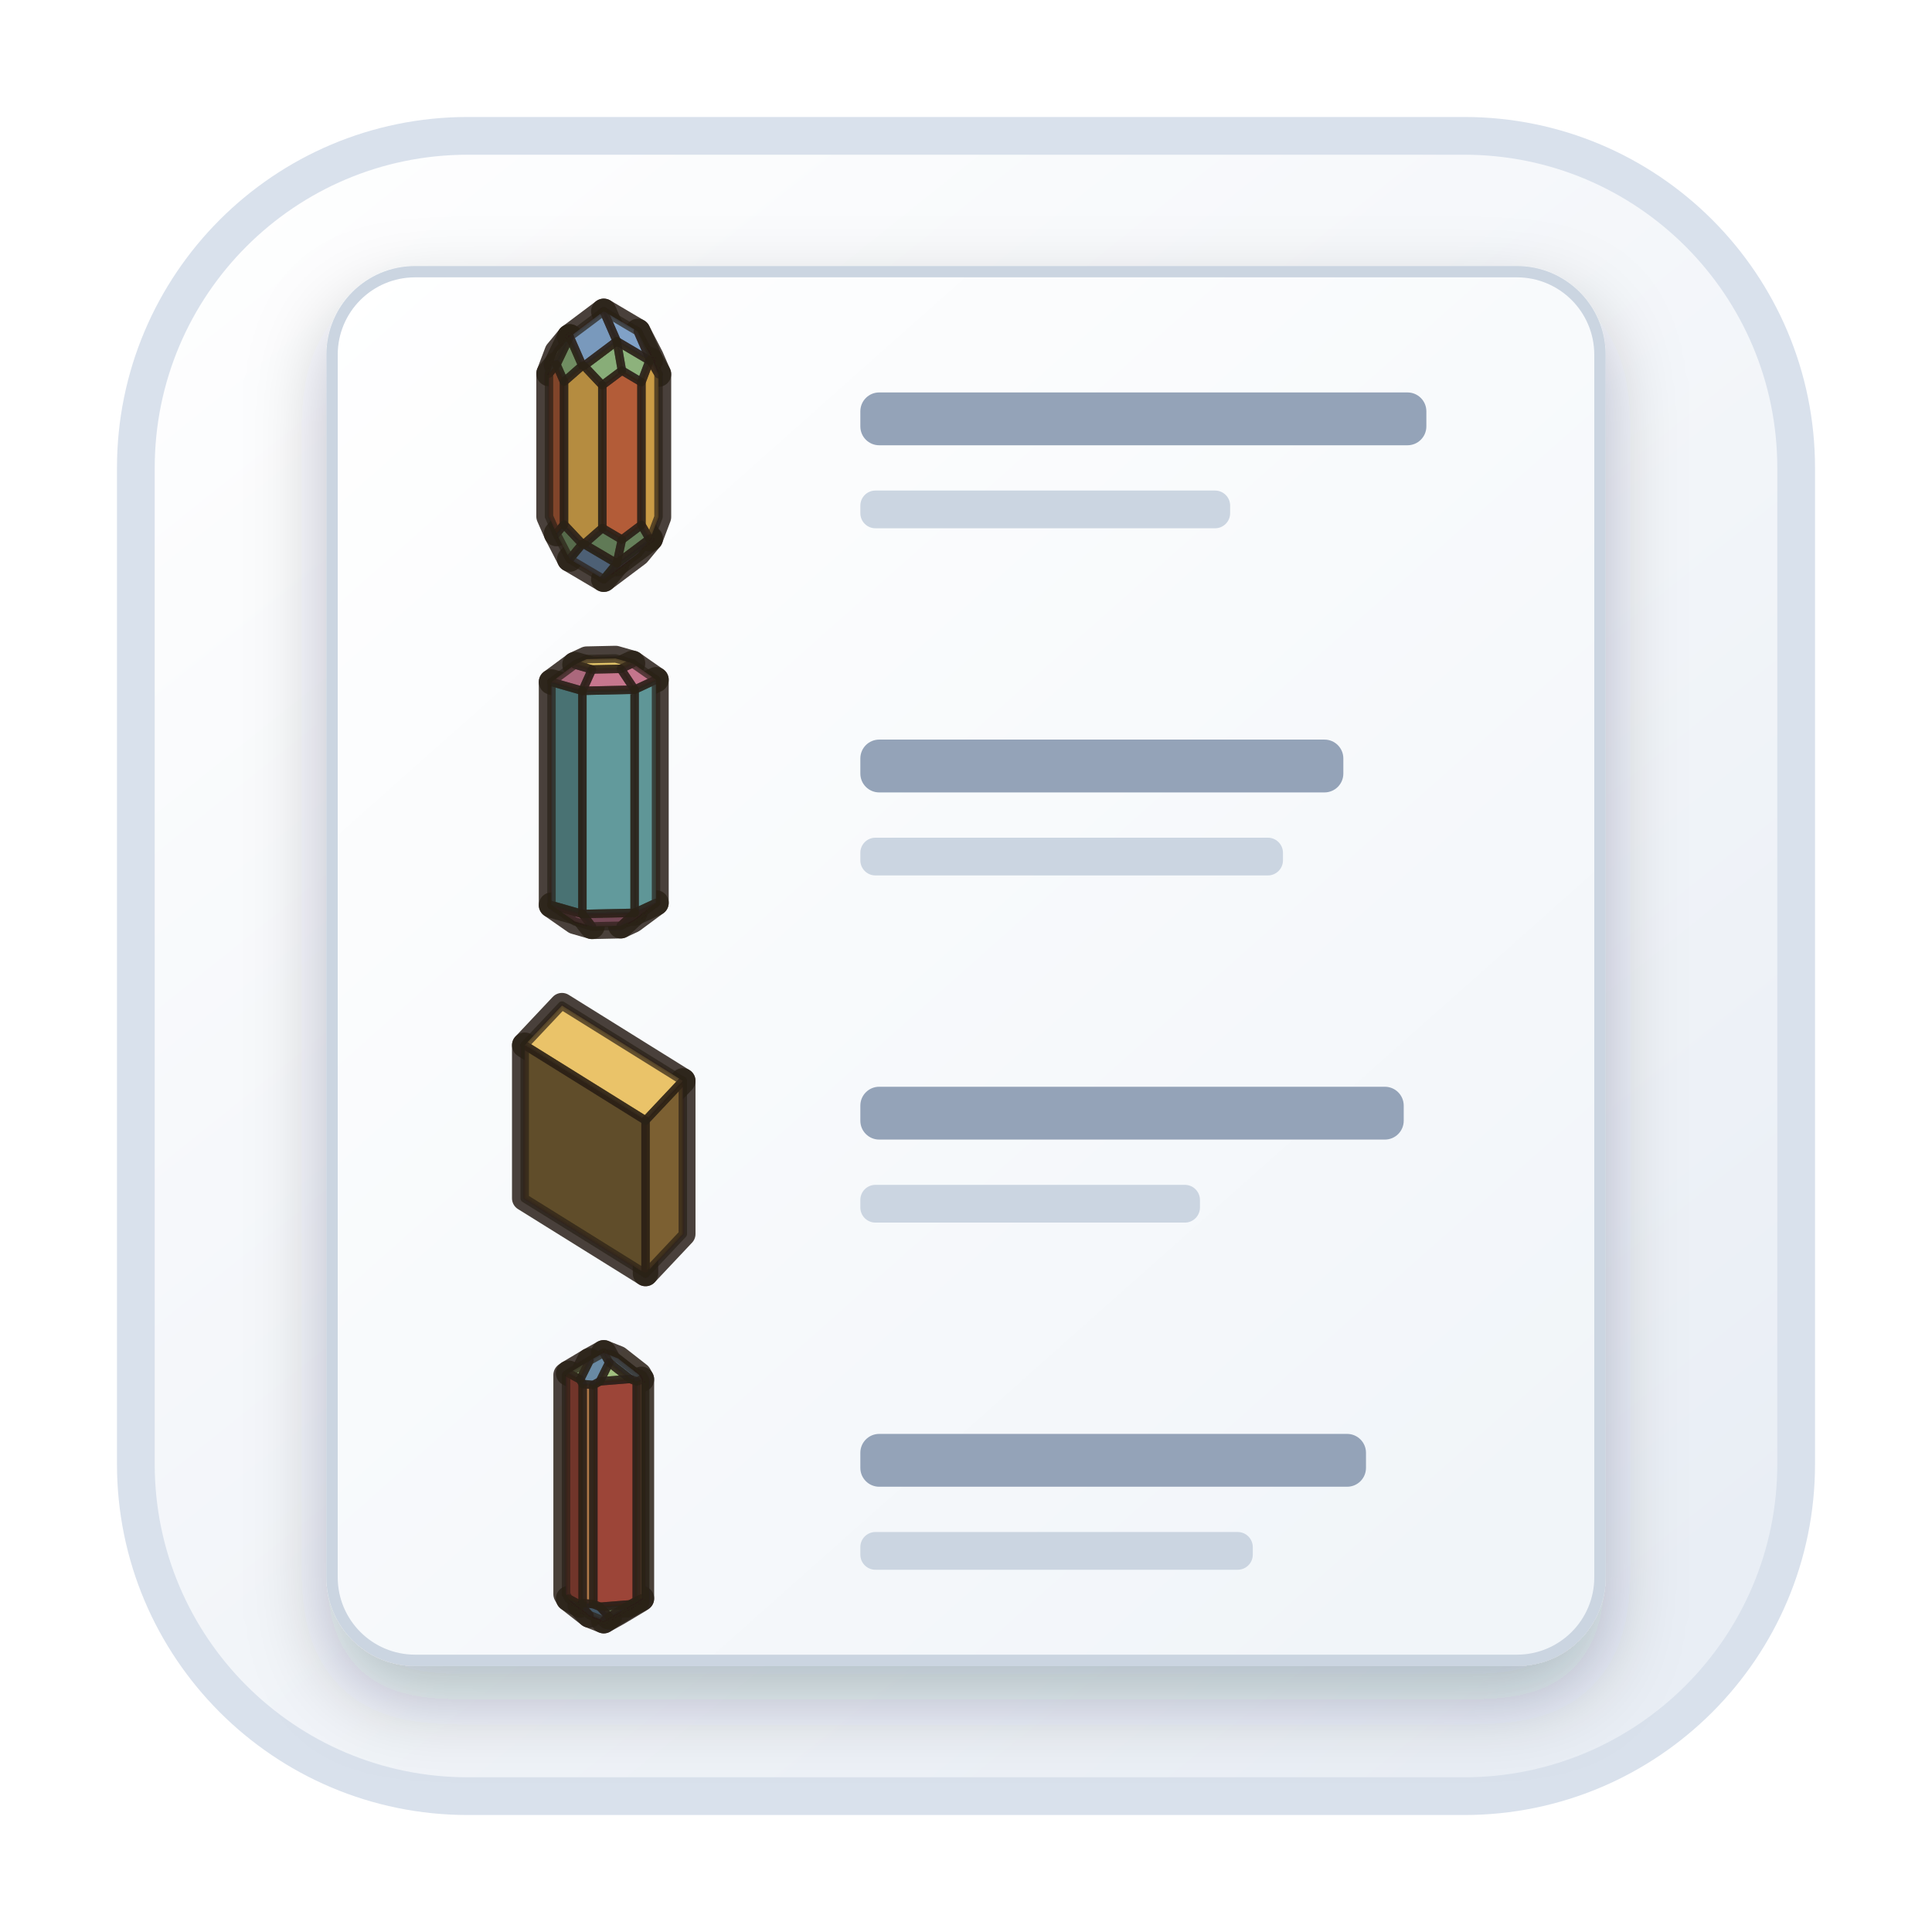
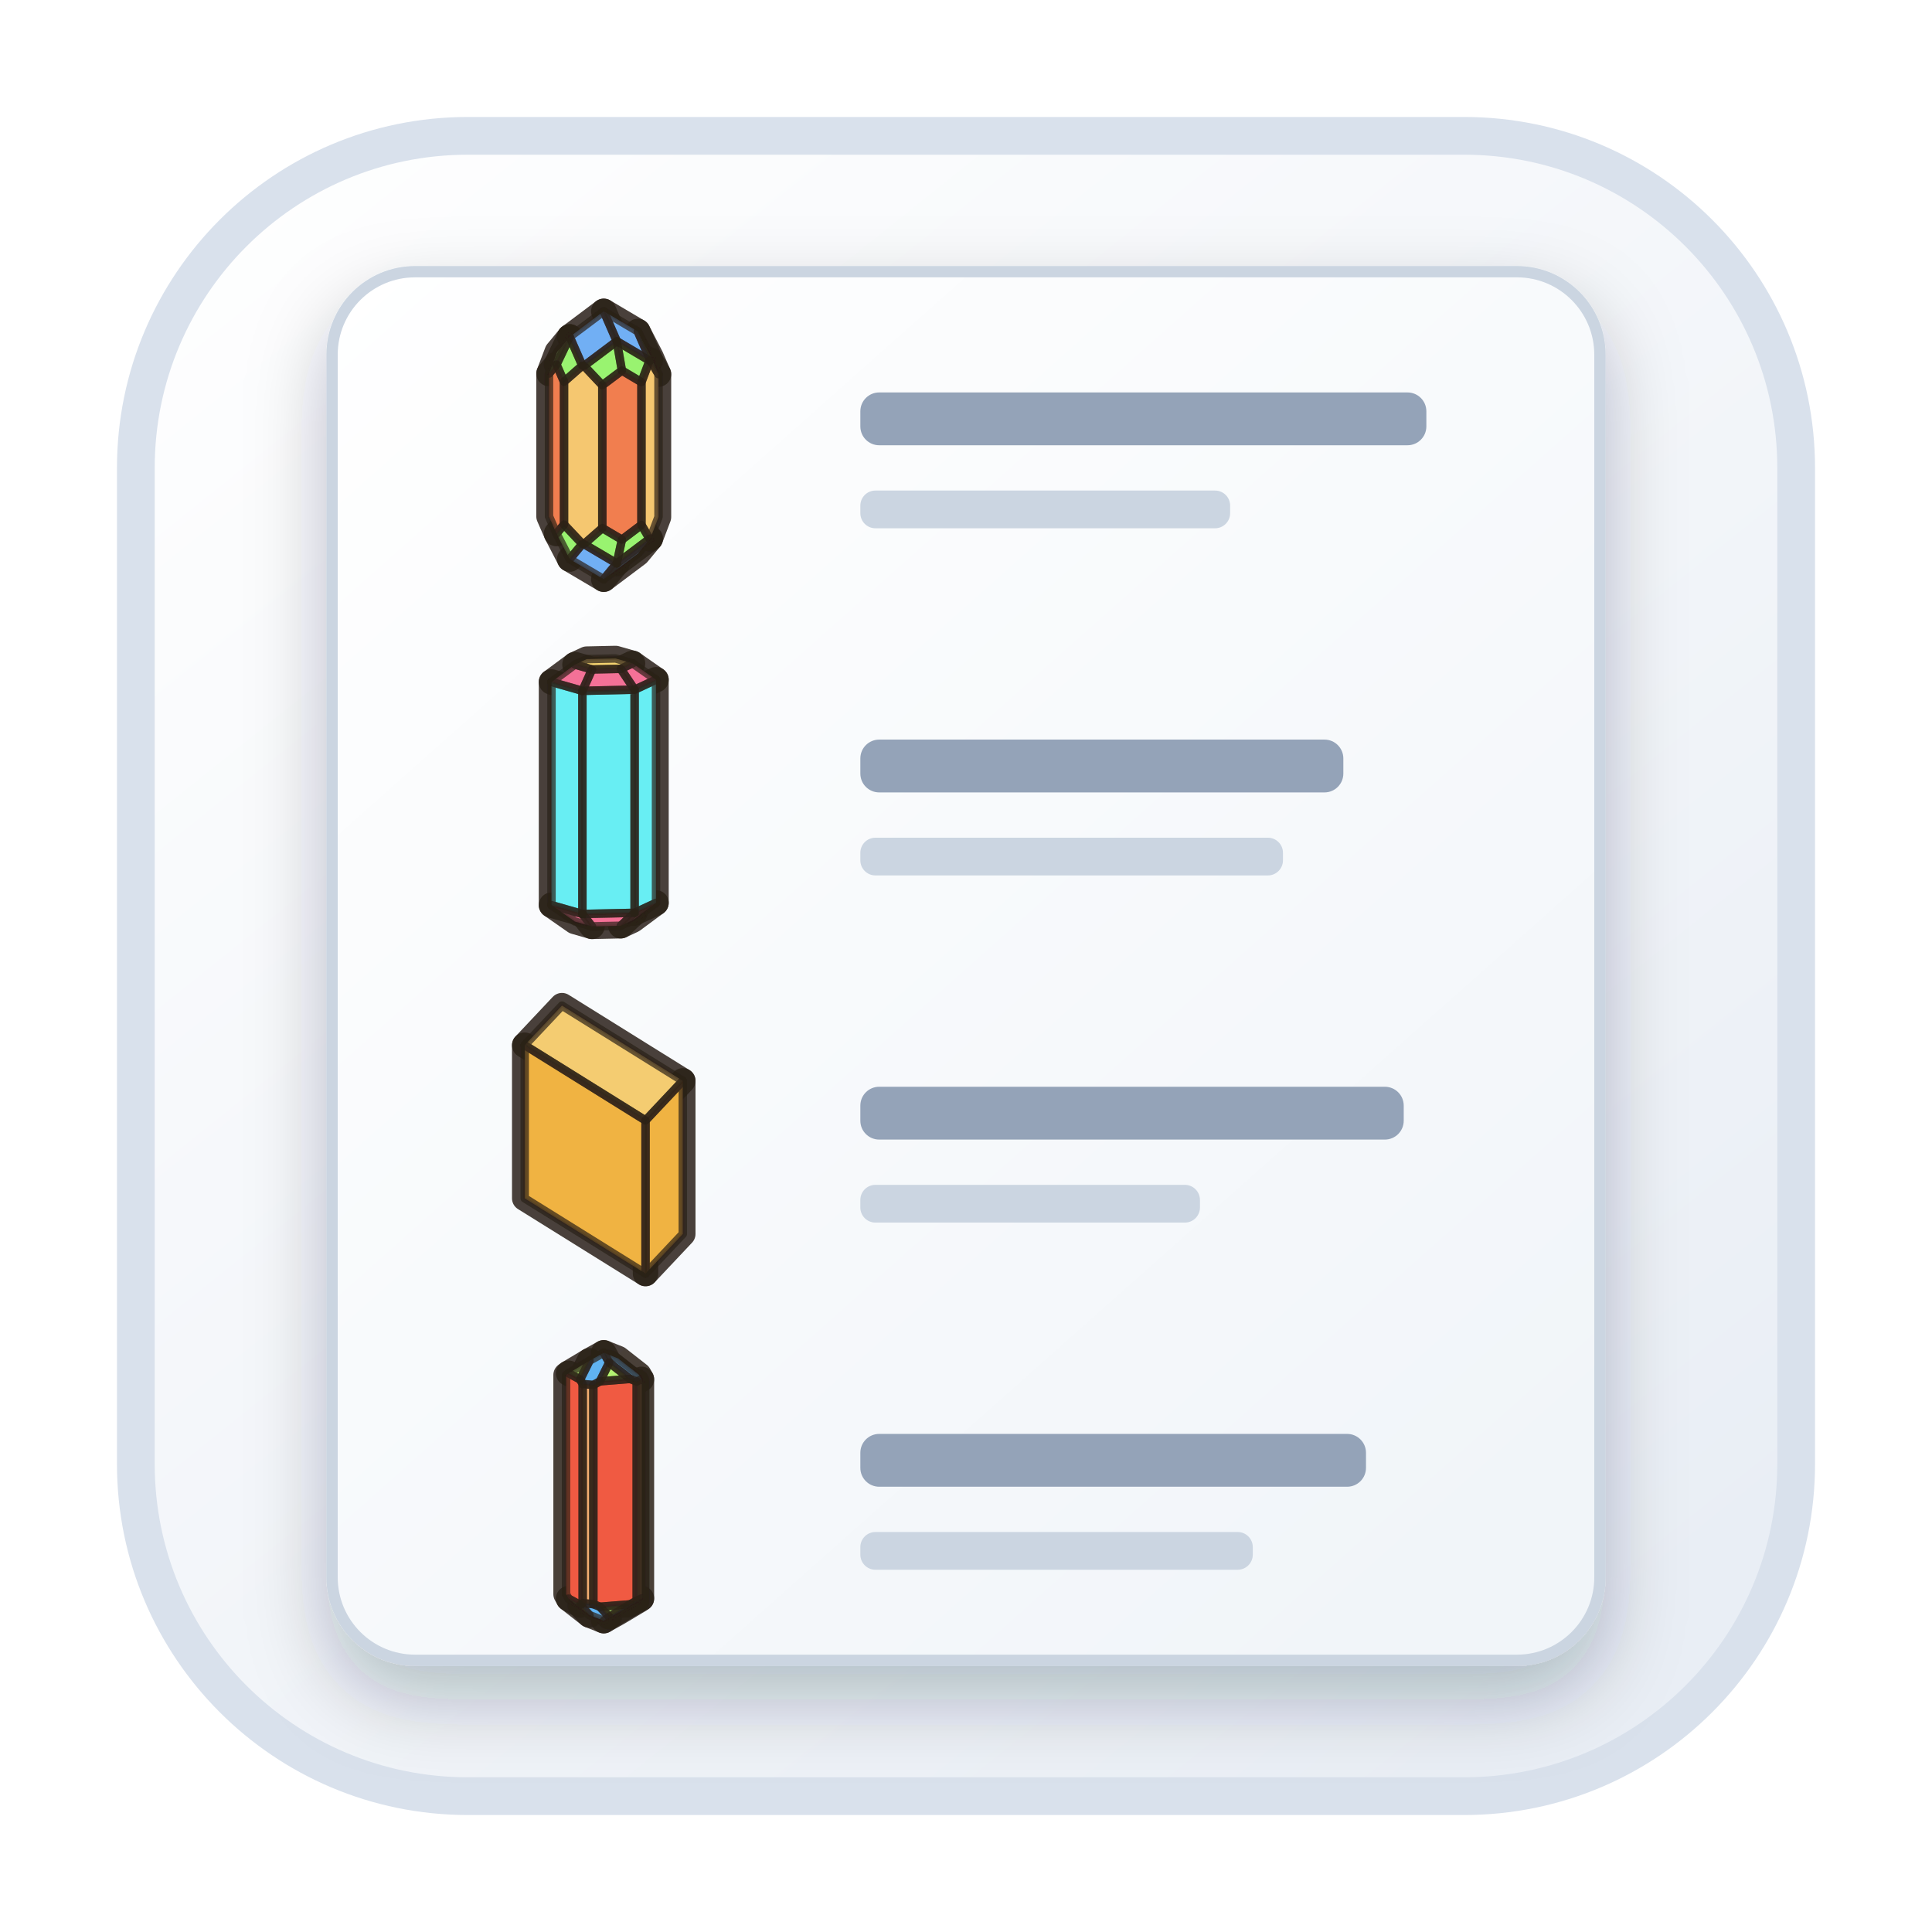
<svg xmlns="http://www.w3.org/2000/svg" viewBox="0 0 512 512" role="img" aria-labelledby="title desc">
  <defs>
    <linearGradient id="tile" x2="0.8" y2="1">
      <stop stop-color="#ffffff" />
      <stop offset="1" stop-color="#e9eef5" />
    </linearGradient>
    <linearGradient id="paper" x2="0.8" y2="1">
      <stop stop-color="#ffffff" />
      <stop offset="1" stop-color="#f1f5f9" />
    </linearGradient>
    <filter id="shadow" x="-25%" y="-25%" width="150%" height="150%">
      <feDropShadow dx="0" dy="9" stdDeviation="10" flood-color="#0f1b2d" flood-opacity="0.25" />
    </filter>
  </defs>
  <rect x="36" y="36" width="440" height="440" rx="88" fill="url(#tile)" stroke="#d9e1ec" stroke-width="10" />
  <g filter="url(#shadow)">
    <rect x="88" y="72" width="336" height="368" rx="22" fill="url(#paper)" stroke="#cbd5e1" stroke-width="3" />
    <g stroke="#2a2018" stroke-linejoin="round">
      <g fill="none" stroke-opacity="0.85" stroke-width="6.73">
        <polygon points="160.00,153.50 169.02,146.73 172.35,142.71 172.15,142.80 163.46,149.32" />
        <polygon points="160.00,153.50 163.46,149.32 154.77,144.19 154.32,144.15 150.98,148.17" />
        <polygon points="154.32,144.15 149.47,139.00 147.48,141.40 150.98,148.17" />
        <polygon points="172.15,142.80 169.99,139.11 164.81,143.01 163.46,149.32" />
        <polygon points="172.35,95.46 174.51,99.15 172.52,94.60 169.02,87.83" />
        <polygon points="147.48,96.60 145.49,99.00 145.49,136.85 147.48,141.40 149.47,139.00 149.47,101.15" />
        <polygon points="169.99,139.11 172.15,142.80 172.35,142.71 174.51,137.00 174.51,99.15 172.35,95.46 172.15,95.56 169.99,101.27" />
        <polygon points="147.65,93.29 145.49,99.00 147.48,96.60 150.98,89.27" />
        <polygon points="163.46,149.32 164.81,143.01 159.62,139.94 154.77,144.19" />
        <polygon points="160.00,82.50 163.46,90.43 172.15,95.56 172.35,95.46 169.02,87.83" />
        <polygon points="149.47,101.15 149.47,139.00 154.32,144.15 154.77,144.19 159.62,139.94 159.62,102.09 154.77,96.95 154.32,96.90" />
        <polygon points="169.99,101.27 164.81,98.20 159.62,102.09 159.62,139.94 164.81,143.01 169.99,139.11" />
        <polygon points="150.98,89.27 147.48,96.60 149.47,101.15 154.32,96.90" />
        <polygon points="150.98,89.27 154.32,96.90 154.77,96.95 163.46,90.43 160.00,82.50" />
        <polygon points="163.46,90.43 164.81,98.20 169.99,101.27 172.15,95.56" />
        <polygon points="154.77,96.95 159.62,102.09 164.81,98.20 163.46,90.43" />
      </g>
      <g stroke-opacity="0.18" stroke-width="0.75">
-         <polygon points="160.00,153.50 169.02,146.73 172.35,142.71 172.15,142.80 163.46,149.32" fill="#4d6075" />
-         <polygon points="160.00,153.50 163.46,149.32 154.77,144.19 154.32,144.15 150.98,148.17" fill="#4d6075" />
-         <polygon points="154.32,144.15 149.47,139.00 147.48,141.40 150.98,148.17" fill="#566b4c" />
-         <polygon points="172.15,142.80 169.99,139.11 164.81,143.01 163.46,149.32" fill="#66805a" />
-         <polygon points="172.35,95.46 174.51,99.15 172.52,94.60 169.02,87.83" fill="#79996b" />
-         <polygon points="147.48,96.60 145.49,99.00 145.49,136.85 147.48,141.40 149.47,139.00 149.47,101.15" fill="#81442b" />
-         <polygon points="169.99,139.11 172.15,142.80 172.35,142.71 174.51,137.00 174.51,99.15 172.35,95.46 172.15,95.56 169.99,101.27" fill="#c99b45" />
-         <polygon points="147.65,93.29 145.49,99.00 147.48,96.60 150.98,89.27" fill="#5f7754" />
-         <polygon points="163.46,149.32 164.81,143.01 159.62,139.94 154.77,144.19" fill="#617a56" />
-         <polygon points="160.00,82.50 163.46,90.43 172.15,95.56 172.35,95.46 169.02,87.83" fill="#80a1c7" />
-         <polygon points="149.47,101.15 149.47,139.00 154.32,144.15 154.77,144.19 159.62,139.94 159.62,102.09 154.77,96.95 154.32,96.90" fill="#b58c3f" />
-         <polygon points="169.99,101.27 164.81,98.20 159.62,102.09 159.62,139.94 164.81,143.01 169.99,139.11" fill="#b35c38" />
-         <polygon points="150.98,89.27 147.48,96.60 149.47,101.15 154.32,96.90" fill="#6f8d62" />
-         <polygon points="150.98,89.27 154.32,96.90 154.77,96.95 163.46,90.43 160.00,82.50" fill="#7999bc" />
-         <polygon points="163.46,90.43 164.81,98.20 169.99,101.27 172.15,95.56" fill="#8db27c" />
-         <polygon points="154.77,96.95 159.62,102.09 164.81,98.20 163.46,90.43" fill="#88ad78" />
+         <polygon points="160.00,153.50 169.02,146.73 172.35,142.71 172.15,142.80 163.46,149.32" fill="#71aff4" />
+         <polygon points="160.00,153.50 163.46,149.32 154.77,144.19 154.32,144.15 150.98,148.17" fill="#71aff4" />
+         <polygon points="154.32,144.15 149.47,139.00 147.48,141.40 150.98,148.17" fill="#99f370" />
+         <polygon points="172.15,142.80 169.99,139.11 164.81,143.01 163.46,149.32" fill="#99f370" />
+         <polygon points="172.35,95.46 174.51,99.15 172.52,94.60 169.02,87.83" fill="#99f370" />
+         <polygon points="147.48,96.60 145.49,99.00 145.49,136.85 147.48,141.40 149.47,139.00 149.47,101.15" fill="#f17e4f" />
+         <polygon points="169.99,139.11 172.15,142.80 172.35,142.71 174.51,137.00 174.51,99.15 172.35,95.46 172.15,95.56 169.99,101.27" fill="#f5c770" />
+         <polygon points="147.65,93.29 145.49,99.00 147.48,96.60 150.98,89.27" fill="#99f370" />
+         <polygon points="163.46,149.32 164.81,143.01 159.62,139.94 154.77,144.19" fill="#99f370" />
+         <polygon points="160.00,82.50 163.46,90.43 172.15,95.56 172.35,95.46 169.02,87.83" fill="#71aff4" />
+         <polygon points="149.47,101.15 149.47,139.00 154.32,144.15 154.77,144.19 159.62,139.94 159.62,102.09 154.77,96.95 154.32,96.90" fill="#f5c770" />
+         <polygon points="169.99,101.27 164.81,98.20 159.62,102.09 159.62,139.94 164.81,143.01 169.99,139.11" fill="#f17e4f" />
+         <polygon points="150.98,89.27 147.48,96.60 149.47,101.15 154.32,96.90" fill="#99f370" />
+         <polygon points="150.98,89.27 154.32,96.90 154.77,96.95 163.46,90.43 160.00,82.50" fill="#71aff4" />
+         <polygon points="163.46,90.43 164.81,98.20 169.99,101.27 172.15,95.56" fill="#99f370" />
+         <polygon points="154.77,96.95 159.62,102.09 164.81,98.20 163.46,90.43" fill="#99f370" />
      </g>
      <g fill="none" stroke-opacity="0.7" stroke-width="2.24">
        <polygon points="160.00,153.50 169.02,146.73 172.35,142.71 172.15,142.80 163.46,149.32" />
        <polygon points="160.00,153.50 163.46,149.32 154.77,144.19 154.32,144.15 150.98,148.17" />
        <polygon points="154.32,144.15 149.47,139.00 147.48,141.40 150.98,148.17" />
        <polygon points="172.15,142.80 169.99,139.11 164.81,143.01 163.46,149.32" />
        <polygon points="172.35,95.46 174.51,99.15 172.52,94.60 169.02,87.83" />
        <polygon points="147.48,96.60 145.49,99.00 145.49,136.85 147.48,141.40 149.47,139.00 149.47,101.15" />
        <polygon points="169.99,139.11 172.15,142.80 172.35,142.71 174.51,137.00 174.51,99.15 172.35,95.46 172.15,95.56 169.99,101.27" />
        <polygon points="147.65,93.29 145.49,99.00 147.48,96.60 150.98,89.27" />
        <polygon points="163.46,149.32 164.81,143.01 159.62,139.94 154.77,144.19" />
        <polygon points="160.00,82.50 163.46,90.43 172.15,95.56 172.35,95.46 169.02,87.83" />
        <polygon points="149.47,101.15 149.47,139.00 154.32,144.15 154.77,144.19 159.62,139.94 159.62,102.09 154.77,96.95 154.32,96.90" />
        <polygon points="169.99,101.27 164.81,98.20 159.62,102.09 159.62,139.94 164.81,143.01 169.99,139.11" />
        <polygon points="150.98,89.27 147.48,96.60 149.47,101.15 154.32,96.90" />
        <polygon points="150.98,89.27 154.32,96.90 154.77,96.95 163.46,90.43 160.00,82.50" />
        <polygon points="163.46,90.43 164.81,98.20 169.99,101.27 172.15,95.56" />
        <polygon points="154.77,96.95 159.62,102.09 164.81,98.20 163.46,90.43" />
      </g>
    </g>
    <rect x="228" y="104" width="150" height="14" rx="5" fill="#94a3b8" />
    <rect x="228" y="130" width="98" height="10" rx="4" fill="#cbd5e1" />
    <g stroke="#2a2018" stroke-linejoin="round">
      <g fill="none" stroke-opacity="0.85" stroke-width="6.73">
        <polygon points="168.18,241.91 164.51,245.33 167.63,243.88 173.85,239.27" />
        <polygon points="146.15,239.87 152.37,244.21 156.88,245.50 154.34,242.21" />
        <polygon points="154.34,242.21 156.88,245.50 164.51,245.33 168.18,241.91" />
        <polygon points="173.85,180.13 168.18,182.77 168.18,241.91 173.85,239.27" />
        <polygon points="146.15,180.73 146.15,239.87 154.34,242.21 154.34,183.08" />
        <polygon points="167.63,175.79 163.12,174.50 155.49,174.67 152.37,176.12 156.88,177.41 164.51,177.25" />
        <polygon points="173.85,180.13 167.63,175.79 164.51,177.25 168.18,182.77" />
        <polygon points="168.18,182.77 154.34,183.08 154.34,242.21 168.18,241.91" />
        <polygon points="154.34,183.08 156.88,177.41 152.37,176.12 146.15,180.73" />
        <polygon points="168.18,182.77 164.51,177.25 156.88,177.41 154.34,183.08" />
      </g>
      <g stroke-opacity="0.18" stroke-width="0.75">
-         <polygon points="168.18,241.91 164.51,245.33 167.63,243.88 173.85,239.27" fill="#734754" />
-         <polygon points="146.15,239.87 152.37,244.21 156.88,245.50 154.34,242.21" fill="#754855" />
-         <polygon points="154.34,242.21 156.88,245.50 164.51,245.33 168.18,241.91" fill="#734754" />
-         <polygon points="173.85,180.13 168.18,182.77 168.18,241.91 173.85,239.27" fill="#5f9697" />
-         <polygon points="146.15,180.73 146.15,239.87 154.34,242.21 154.34,183.08" fill="#497273" />
-         <polygon points="167.63,175.79 163.12,174.50 155.49,174.67 152.37,176.12 156.88,177.41 164.51,177.25" fill="#e1c368" />
-         <polygon points="173.85,180.13 167.63,175.79 164.51,177.25 168.18,182.77" fill="#c4758c" />
-         <polygon points="168.18,182.77 154.34,183.08 154.34,242.21 168.18,241.91" fill="#629a9c" />
-         <polygon points="154.34,183.08 156.88,177.41 152.37,176.12 146.15,180.73" fill="#ab677b" />
-         <polygon points="168.18,182.77 164.51,177.25 156.88,177.41 154.34,183.08" fill="#c7768e" />
+         <polygon points="168.18,241.91 164.51,245.33 167.63,243.88 173.85,239.27" fill="#f47197" />
+         <polygon points="146.15,239.87 152.37,244.21 156.88,245.50 154.34,242.21" fill="#f47197" />
+         <polygon points="154.34,242.21 156.88,245.50 164.51,245.33 168.18,241.91" fill="#f47197" />
+         <polygon points="173.85,180.13 168.18,182.77 168.18,241.91 173.85,239.27" fill="#68eef3" />
+         <polygon points="146.15,180.73 146.15,239.87 154.34,242.21 154.34,183.08" fill="#68eef3" />
+         <polygon points="167.63,175.79 163.12,174.50 155.49,174.67 152.37,176.12 156.88,177.41 164.51,177.25" fill="#f5d470" />
+         <polygon points="173.85,180.13 167.63,175.79 164.51,177.25 168.18,182.77" fill="#f47197" />
+         <polygon points="168.18,182.77 154.34,183.08 154.34,242.21 168.18,241.91" fill="#68eef3" />
+         <polygon points="154.34,183.08 156.88,177.41 152.37,176.12 146.15,180.73" fill="#f47197" />
+         <polygon points="168.18,182.77 164.51,177.25 156.88,177.41 154.34,183.08" fill="#f47197" />
      </g>
      <g fill="none" stroke-opacity="0.7" stroke-width="2.24">
        <polygon points="168.18,241.91 164.51,245.33 167.63,243.88 173.85,239.27" />
        <polygon points="146.15,239.87 152.37,244.21 156.88,245.50 154.34,242.21" />
        <polygon points="154.34,242.21 156.88,245.50 164.51,245.33 168.18,241.91" />
        <polygon points="173.85,180.13 168.18,182.77 168.18,241.91 173.85,239.27" />
        <polygon points="146.15,180.73 146.15,239.87 154.34,242.21 154.34,183.08" />
        <polygon points="167.63,175.79 163.12,174.50 155.49,174.67 152.37,176.12 156.88,177.41 164.51,177.25" />
        <polygon points="173.85,180.13 167.63,175.79 164.51,177.25 168.18,182.77" />
        <polygon points="168.18,182.77 154.34,183.08 154.34,242.21 168.18,241.91" />
        <polygon points="154.34,183.08 156.88,177.41 152.37,176.12 146.15,180.73" />
        <polygon points="168.18,182.77 164.51,177.25 156.88,177.41 154.34,183.08" />
      </g>
    </g>
    <rect x="228" y="196" width="128" height="14" rx="5" fill="#94a3b8" />
    <rect x="228" y="222" width="112" height="10" rx="4" fill="#cbd5e1" />
    <g stroke="#2a2018" stroke-linejoin="round">
      <g fill="none" stroke-opacity="0.85" stroke-width="6.73">
        <polygon points="171.07,337.50 180.95,327.01 180.95,286.44 171.07,296.93" />
        <polygon points="148.93,266.50 139.05,276.99 171.07,296.93 180.95,286.44" />
        <polygon points="171.07,296.93 139.05,276.99 139.05,317.56 171.07,337.50" />
      </g>
      <g stroke-opacity="0.18" stroke-width="0.75">
-         <polygon points="171.07,337.50 180.95,327.01 180.95,286.44 171.07,296.93" fill="#7b6132" />
-         <polygon points="148.93,266.50 139.05,276.99 171.07,296.93 180.95,286.44" fill="#eac369" />
-         <polygon points="171.07,296.93 139.05,276.99 139.05,317.56 171.07,337.50" fill="#614e2a" />
+         <polygon points="171.07,337.50 180.95,327.01 180.95,286.44 171.07,296.93" fill="#f0b342" />
+         <polygon points="148.93,266.50 139.05,276.99 171.07,296.93 180.95,286.44" fill="#f4cc71" />
+         <polygon points="171.07,296.93 139.05,276.99 139.05,317.56 171.07,337.50" fill="#f0b342" />
      </g>
      <g fill="none" stroke-opacity="0.7" stroke-width="2.24">
        <polygon points="171.07,337.50 180.95,327.01 180.95,286.44 171.07,296.93" />
        <polygon points="148.93,266.50 139.05,276.99 171.07,296.93 180.95,286.44" />
        <polygon points="171.07,296.93 139.05,276.99 139.05,317.56 171.07,337.50" />
      </g>
    </g>
    <rect x="228" y="288" width="144" height="14" rx="5" fill="#94a3b8" />
    <rect x="228" y="314" width="90" height="10" rx="4" fill="#cbd5e1" />
    <g stroke="#2a2018" stroke-linejoin="round">
      <g fill="none" stroke-opacity="0.85" stroke-width="6.73">
        <polygon points="153.75,425.33 150.68,423.66 156.22,428.00" />
        <polygon points="163.78,427.39 169.32,424.08 169.99,423.61 168.74,424.20 166.99,425.17 161.45,428.48 160.00,429.50" />
        <polygon points="160.00,429.50 161.45,428.48 158.99,425.81 157.24,425.12 154.42,424.86 153.75,425.33 156.22,428.00" />
        <polygon points="158.99,425.81 161.45,428.48 166.99,425.17" />
        <polygon points="153.75,365.58 150.68,363.92 150.01,364.39 150.01,422.46 150.68,423.66 153.75,425.33 154.42,424.86 154.42,366.78" />
        <polygon points="168.74,366.12 168.74,424.20 169.99,423.61 169.99,365.54" />
        <polygon points="157.24,425.12 158.99,425.81 166.99,425.17 168.74,424.20 168.74,366.12 166.99,365.43 158.99,366.07 157.24,367.04" />
        <polygon points="153.75,365.58 156.22,360.61 150.68,363.92" />
        <polygon points="154.42,424.86 157.24,425.12 157.24,367.04 154.42,366.78" />
        <polygon points="160.00,358.50 161.45,361.09 166.99,365.43 168.74,366.12 169.99,365.54 169.32,364.34 163.78,360.00" />
        <polygon points="156.22,360.61 153.75,365.58 154.42,366.78 157.24,367.04 158.99,366.07 161.45,361.09 160.00,358.50" />
        <polygon points="166.99,365.43 161.45,361.09 158.99,366.07" />
      </g>
      <g stroke-opacity="0.18" stroke-width="0.75">
-         <polygon points="153.75,425.33 150.68,423.66 156.22,428.00" fill="#62744f" />
-         <polygon points="163.78,427.39 169.32,424.08 169.99,423.61 168.74,424.20 166.99,425.17 161.45,428.48 160.00,429.50" fill="#435665" />
-         <polygon points="160.00,429.50 161.45,428.48 158.99,425.81 157.24,425.12 154.42,424.86 153.75,425.33 156.22,428.00" fill="#435665" />
-         <polygon points="158.99,425.81 161.45,428.48 166.99,425.17" fill="#5d6e4b" />
-         <polygon points="153.75,365.58 150.68,363.92 150.01,364.39 150.01,422.46 150.68,423.66 153.75,425.33 154.42,424.86 154.42,366.78" fill="#71342a" />
-         <polygon points="168.74,366.12 168.74,424.20 169.99,423.61 169.99,365.54" fill="#c4854f" />
-         <polygon points="157.24,425.12 158.99,425.81 166.99,425.17 168.74,424.20 168.74,366.12 166.99,365.43 158.99,366.07 157.24,367.04" fill="#9c4537" />
-         <polygon points="153.75,365.58 156.22,360.61 150.68,363.92" fill="#829c68" />
-         <polygon points="154.42,424.86 157.24,425.12 157.24,367.04 154.42,366.78" fill="#b07948" />
-         <polygon points="160.00,358.50 161.45,361.09 166.99,365.43 168.74,366.12 169.99,365.54 169.32,364.34 163.78,360.00" fill="#6d91ac" />
-         <polygon points="156.22,360.61 153.75,365.58 154.42,366.78 157.24,367.04 158.99,366.07 161.45,361.09 160.00,358.50" fill="#698aa4" />
-         <polygon points="166.99,365.43 161.45,361.09 158.99,366.07" fill="#a1c180" />
+         <polygon points="153.75,425.33 150.68,423.66 156.22,428.00" fill="#b4f471" />
+         <polygon points="163.78,427.39 169.32,424.08 169.99,423.61 168.74,424.20 166.99,425.17 161.45,428.48 160.00,429.50" fill="#60b3f2" />
+         <polygon points="160.00,429.50 161.45,428.48 158.99,425.81 157.24,425.12 154.42,424.86 153.75,425.33 156.22,428.00" fill="#60b3f2" />
+         <polygon points="158.99,425.81 161.45,428.48 166.99,425.17" fill="#b4f471" />
+         <polygon points="153.75,365.58 150.68,363.92 150.01,364.39 150.01,422.46 150.68,423.66 153.75,425.33 154.42,424.86 154.42,366.78" fill="#f05a42" />
+         <polygon points="168.74,366.12 168.74,424.20 169.99,423.61 169.99,365.54" fill="#f4ae71" />
+         <polygon points="157.24,425.12 158.99,425.81 166.99,425.17 168.74,424.20 168.74,366.12 166.99,365.43 158.99,366.07 157.24,367.04" fill="#f05a42" />
+         <polygon points="153.75,365.58 156.22,360.61 150.68,363.92" fill="#b4f471" />
+         <polygon points="154.42,424.86 157.24,425.12 157.24,367.04 154.42,366.78" fill="#f4ae71" />
+         <polygon points="160.00,358.50 161.45,361.09 166.99,365.43 168.74,366.12 169.99,365.54 169.32,364.34 163.78,360.00" fill="#60b3f2" />
+         <polygon points="156.22,360.61 153.75,365.58 154.42,366.78 157.24,367.04 158.99,366.07 161.45,361.09 160.00,358.50" fill="#60b3f2" />
+         <polygon points="166.99,365.43 161.45,361.09 158.99,366.07" fill="#b4f471" />
      </g>
      <g fill="none" stroke-opacity="0.7" stroke-width="2.24">
        <polygon points="153.75,425.33 150.68,423.66 156.22,428.00" />
        <polygon points="163.78,427.39 169.32,424.08 169.99,423.61 168.74,424.20 166.99,425.17 161.45,428.48 160.00,429.50" />
        <polygon points="160.00,429.50 161.45,428.48 158.99,425.81 157.24,425.12 154.42,424.86 153.75,425.33 156.22,428.00" />
        <polygon points="158.99,425.81 161.45,428.48 166.99,425.17" />
        <polygon points="153.75,365.58 150.68,363.92 150.01,364.39 150.01,422.46 150.68,423.66 153.75,425.33 154.42,424.86 154.42,366.78" />
        <polygon points="168.74,366.12 168.74,424.20 169.99,423.61 169.99,365.54" />
        <polygon points="157.24,425.12 158.99,425.81 166.99,425.17 168.74,424.20 168.74,366.12 166.99,365.43 158.99,366.07 157.24,367.04" />
        <polygon points="153.75,365.58 156.22,360.61 150.68,363.92" />
        <polygon points="154.42,424.86 157.24,425.12 157.24,367.04 154.42,366.78" />
        <polygon points="160.00,358.50 161.45,361.09 166.99,365.43 168.74,366.12 169.99,365.54 169.32,364.34 163.78,360.00" />
        <polygon points="156.22,360.61 153.75,365.58 154.42,366.78 157.24,367.04 158.99,366.07 161.45,361.09 160.00,358.50" />
        <polygon points="166.99,365.43 161.45,361.09 158.99,366.07" />
      </g>
    </g>
    <rect x="228" y="380" width="134" height="14" rx="5" fill="#94a3b8" />
    <rect x="228" y="406" width="104" height="10" rx="4" fill="#cbd5e1" />
  </g>
</svg>
